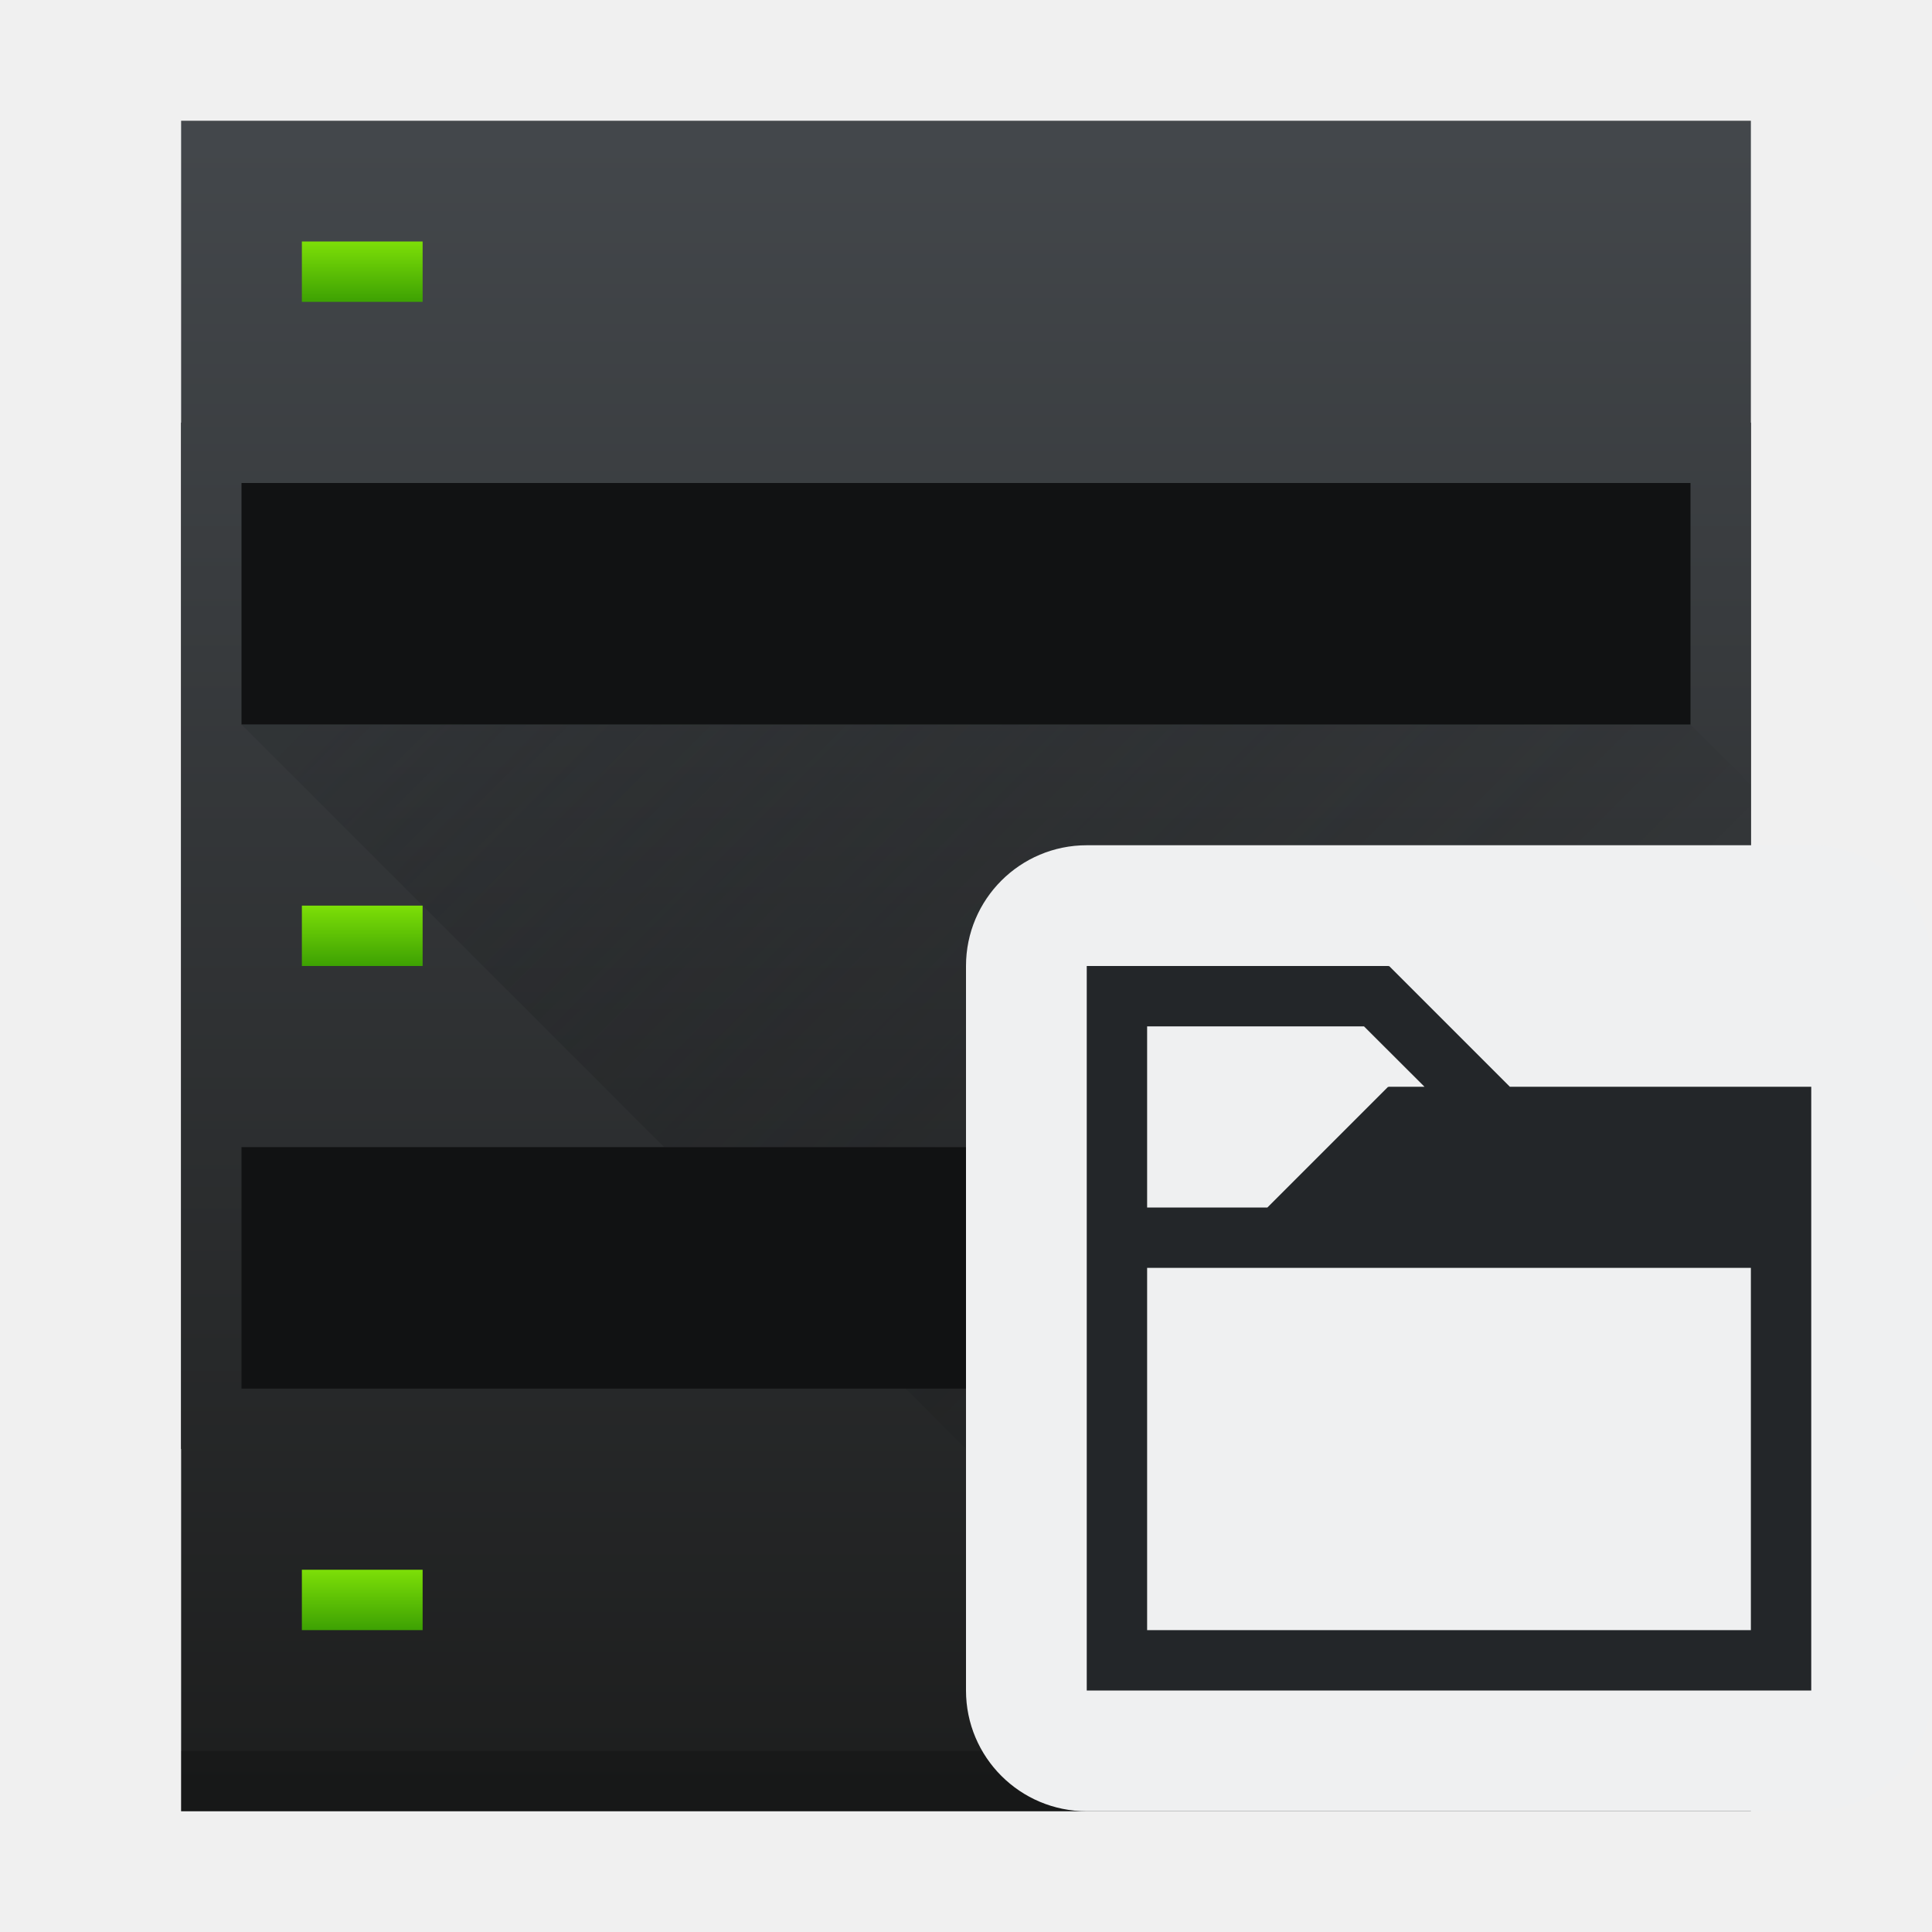
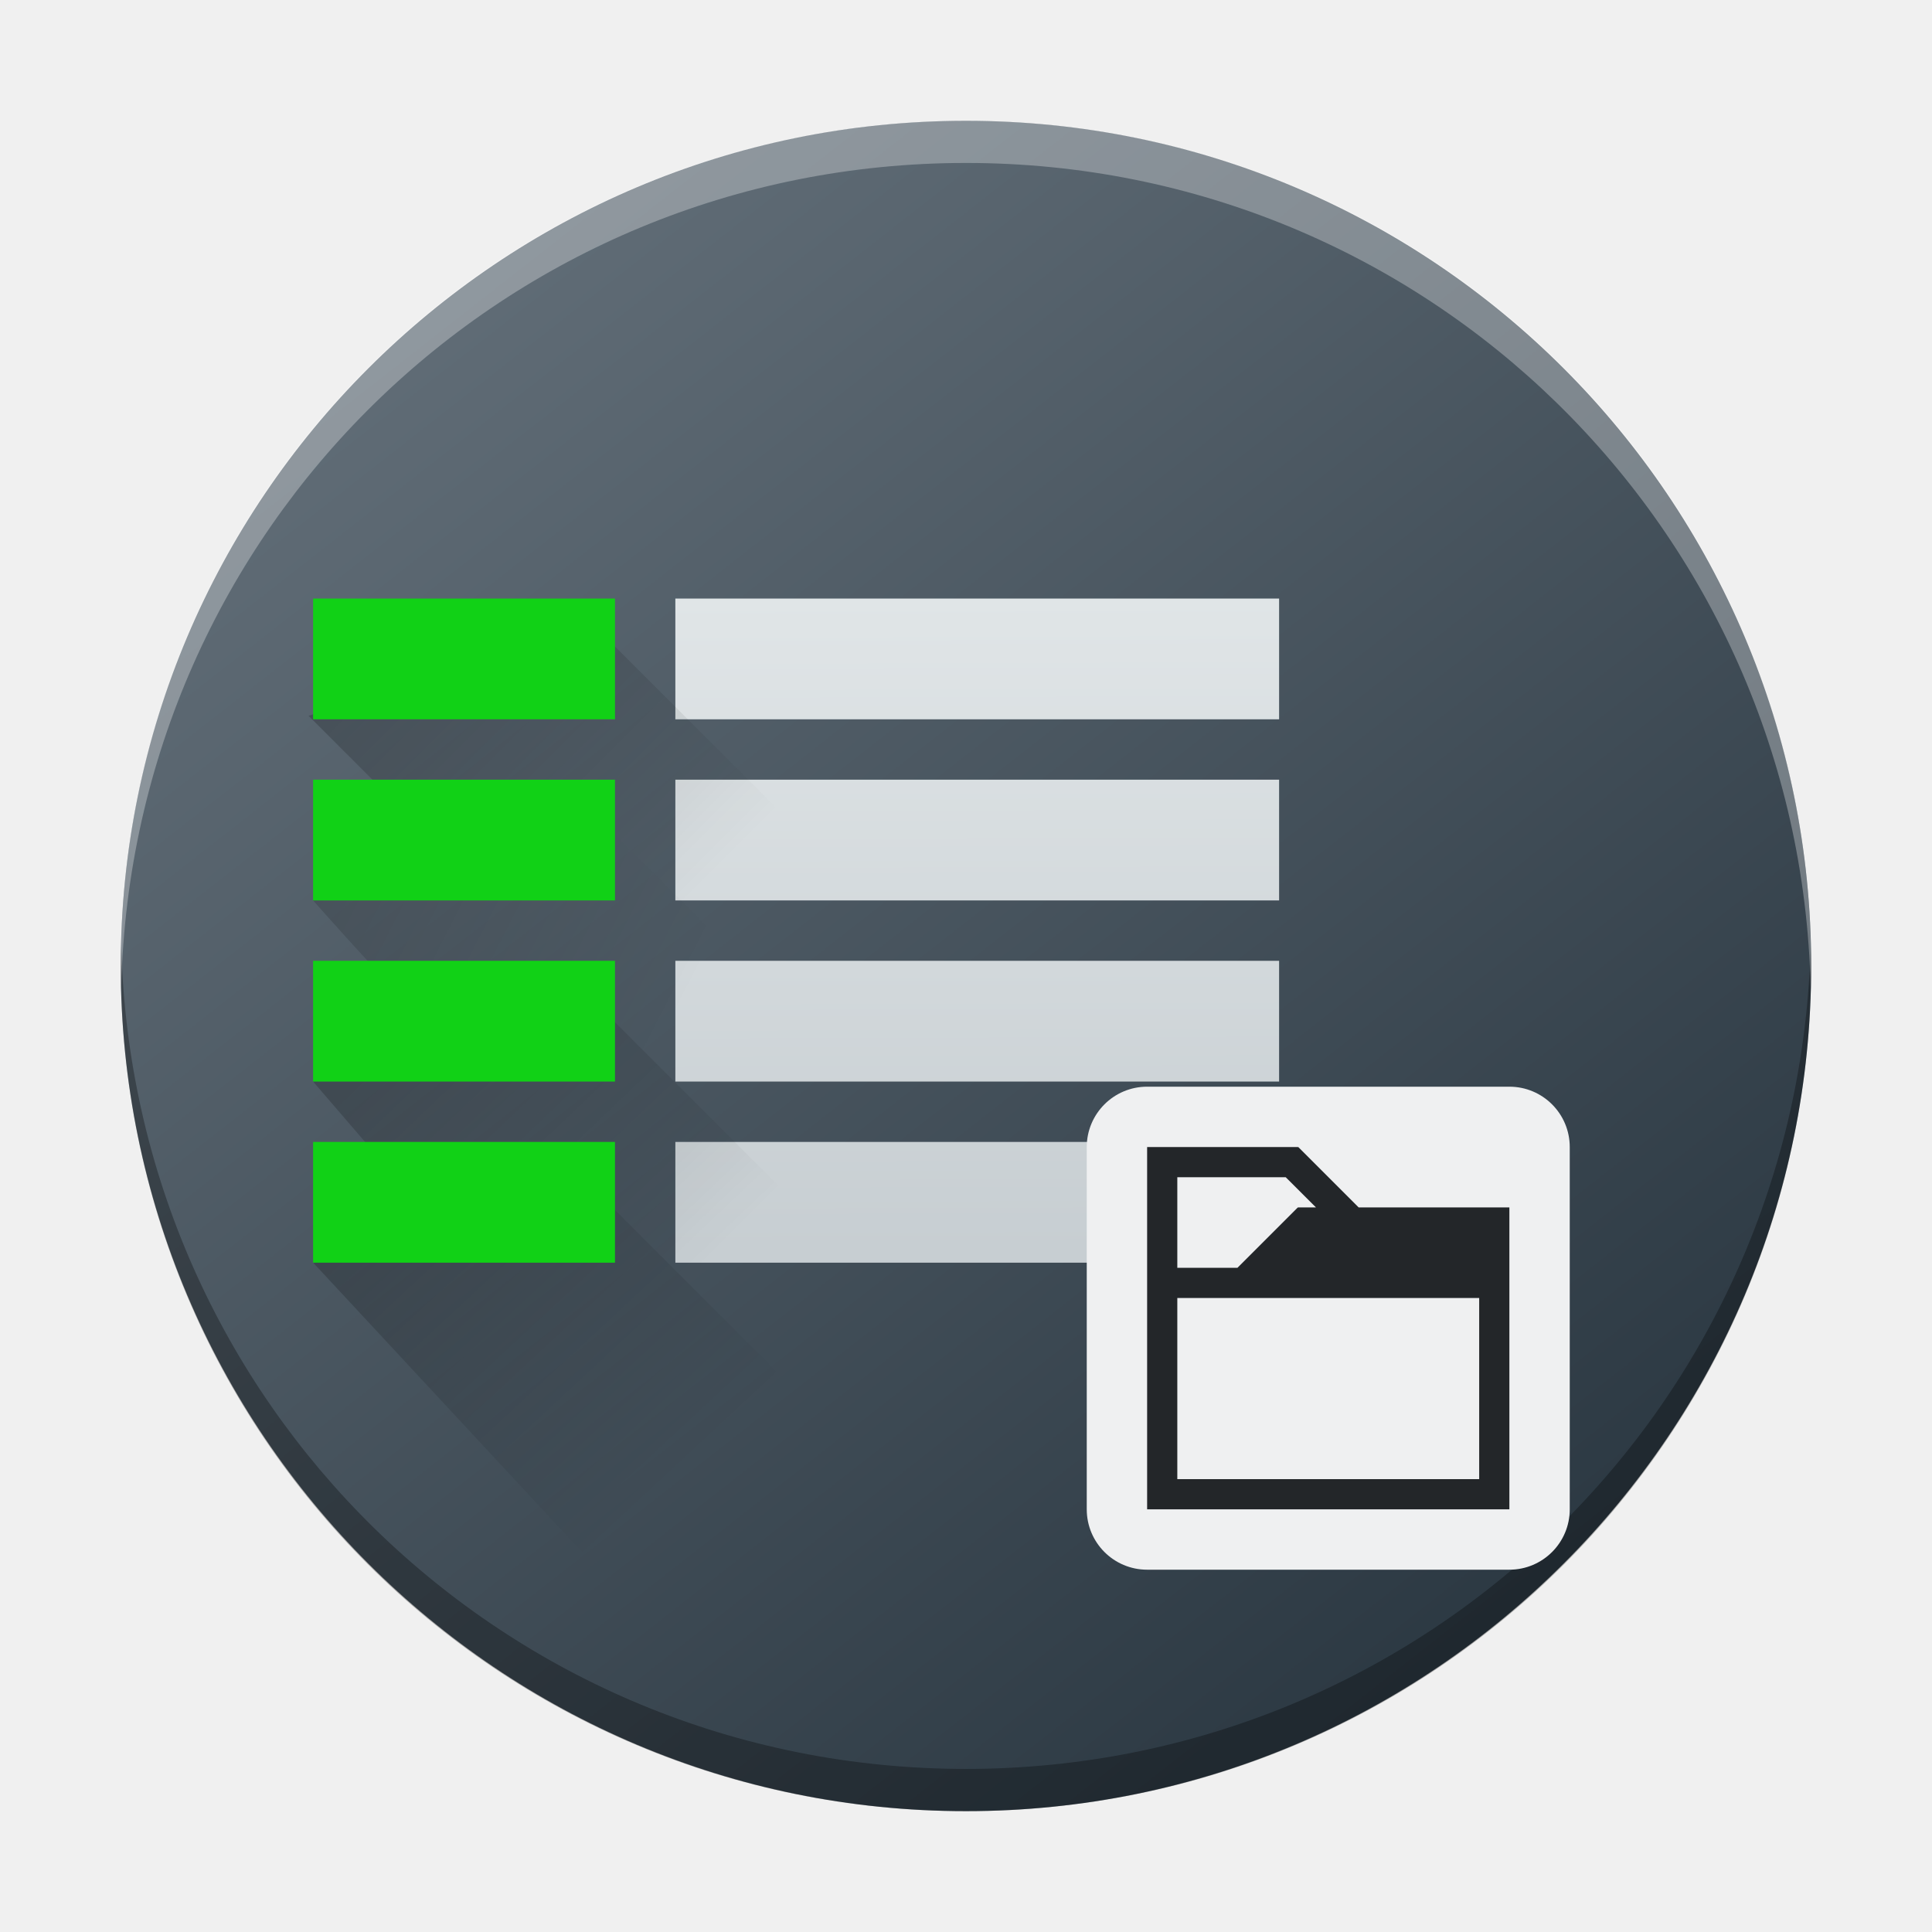
- <svg xmlns="http://www.w3.org/2000/svg" xmlns:xlink="http://www.w3.org/1999/xlink" height="32" width="32">
+ <svg xmlns="http://www.w3.org/2000/svg" xmlns:xlink="http://www.w3.org/1999/xlink" height="32" width="32" version="1.1" id="svg2625">
+   <defs id="defs2629">
+     <linearGradient gradientTransform="matrix(0.6999704,0,0,0.6999312,-301.988,-350.6239)" gradientUnits="userSpaceOnUse" x2="426.695" y2="499.921" y1="547.675" id="a-6" x1="389.32">
+       <stop stop-color="#18222a" style="stop-color:#1e2b35;stop-opacity:1" id="stop216-3" />
+       <stop stop-color="#566069" offset="1" style="stop-color:#6d7983;stop-opacity:1" id="stop218" />
+     </linearGradient>
+     <linearGradient id="e-3">
+       <stop offset="0" id="stop232" />
+       <stop offset="1" stop-opacity="0" id="stop234" />
+     </linearGradient>
+     <linearGradient xlink:href="#c-6" id="linearGradient1278" gradientUnits="userSpaceOnUse" gradientTransform="matrix(3.11111,0,0,1.555556,-1200.667,-798.2738)" x1="389.571" y1="526.798" x2="389.524" y2="519.549" />
+     <linearGradient id="c-6">
+       <stop offset="0" stop-color="#c6cdd1" id="stop226" />
+       <stop offset="1" stop-color="#e0e5e7" id="stop228" />
+     </linearGradient>
+     <linearGradient xlink:href="#e-3" id="linearGradient1280" gradientUnits="userSpaceOnUse" gradientTransform="matrix(1.555556,0,0,1.555556,0.4444882,4.078618)" x1="3" y1="5" x2="6" y2="8" />
+     <linearGradient xlink:href="#e-3" id="linearGradient1282" gradientUnits="userSpaceOnUse" gradientTransform="matrix(1.555556,0,0,1.555556,0.4444882,4.078618)" x1="1.005" y1="7.439" x2="6" y2="10" />
+     <linearGradient xlink:href="#e-3" id="linearGradient1284" gradientUnits="userSpaceOnUse" gradientTransform="matrix(1.555556,0,0,1.555556,0.4444882,4.078618)" x1="3.048" y1="8.894" x2="6" y2="12" />
+     <linearGradient xlink:href="#e-3" id="linearGradient1286" gradientUnits="userSpaceOnUse" gradientTransform="matrix(1.555556,0,0,1.555556,0.4444882,4.078618)" x1="3.048" y1="10.823" x2="6" y2="14" />
+   </defs>
  <linearGradient id="b" gradientTransform="matrix(.7 0 0 .7 -.7 -1.1)" gradientUnits="userSpaceOnUse" x2="0" y1="44" y2="4">
-     <stop offset="0" stop-color="#1d1e1e" />
-     <stop offset="1" stop-color="#44484c" />
+     <stop offset="0" stop-color="#1d1e1e" id="stop2587" />
+     <stop offset="1" stop-color="#44484c" id="stop2589" />
  </linearGradient>
  <linearGradient id="c" x1="6" x2="6" xlink:href="#a" y1="5" y2="4" />
  <linearGradient id="a" gradientUnits="userSpaceOnUse" x2="0" y1="507.8" y2="506.8">
-     <stop offset="0" stop-color="#3da103" />
-     <stop offset="1" stop-color="#7ddf07" />
+     <stop offset="0" stop-color="#3da103" id="stop2593" />
+     <stop offset="1" stop-color="#7ddf07" id="stop2595" />
  </linearGradient>
  <linearGradient id="d" x1="6" x2="6" xlink:href="#a" y1="16" y2="15" />
  <linearGradient id="e" x1="6" x2="6" xlink:href="#a" y1="27" y2="26" />
  <linearGradient id="f" gradientUnits="userSpaceOnUse" x1="5" x2="18" y1="12" y2="25">
-     <stop offset="0" stop-color="#292c2f" />
-     <stop offset="1" stop-opacity="0" />
+     <stop offset="0" stop-color="#292c2f" id="stop2600" />
+     <stop offset="1" stop-opacity="0" id="stop2602" />
  </linearGradient>
-   <path d="M3 7h26v17H3z" fill="#111213" />
-   <path d="M3 2v28h26V2zm1 6h24v4H4zm0 11h24v4H4z" fill="url(#b)" />
-   <path d="M3 29h26v1H3z" opacity=".2" />
-   <g stroke-width=".7">
-     <path d="M5 4h2v1H5z" fill="url(#c)" />
-     <path d="M5 15h2v1H5z" fill="url(#d)" />
-     <path d="M5 26h2v1H5z" fill="url(#e)" />
-   </g>
-   <path d="M4 12l7 7h17v4H15l7 7h7V13l-1-1z" fill="url(#f)" fill-rule="evenodd" opacity=".4" />
-   <rect fill="#eff0f1" height="16" rx="2" width="16" x="16" y="14" />
-   <path d="M18 16v12h12V18h-4.992l-2-2-.008.008V16h-4zm1 1h3.592l1.002 1H23v.008L22.992 18l-2 2H19zm0 4h10v6H19z" fill="#232629" />
+   <rect width="27.999" x="-29.999" y="2.001" rx="13.999" height="27.997" transform="scale(-1,1)" style="display:inline;overflow:visible;fill:url(#a-6);stroke-width:1.96;stroke-opacity:0.55" id="rect223" ry="13.999" />
+   <path style="display:inline;overflow:visible;opacity:0.3;fill:#000000;fill-opacity:1;stroke-width:1.96;stroke-opacity:0.55" d="m 2.008,15.65 c -0.004,0.117 -0.008,0.233 -0.008,0.35 0,7.755 6.244,13.999 13.999,13.999 7.756,0 13.999,-6.243 13.999,-13.999 0,-0.117 -0.007,-0.233 -0.008,-0.35 -0.185,7.592 -6.356,13.649 -13.991,13.649 -7.638,0 -13.806,-6.057 -13.991,-13.649" id="path225" />
+   <path d="m 2.008,16.348 c -0.004,-0.117 -0.008,-0.232 -0.008,-0.35 0,-7.755 6.244,-13.999 13.999,-13.999 7.756,0 13.999,6.243 13.999,13.999 0,0.117 -0.007,0.233 -0.008,0.35 -0.185,-7.592 -6.356,-13.649 -13.991,-13.649 -7.638,0 -13.806,6.056 -13.991,13.649" style="display:inline;overflow:visible;opacity:0.3;fill:#ffffff;fill-opacity:1;stroke-width:1.96;stroke-opacity:0.55" id="path229" />
+   <path d="m 11.186,9.914 h 10 v 2 h -10 z m 0,9 h 10 v 2 h -10 z m 0,-6 h 10 v 2 h -10 z m 0,3 h 10 v 2 h -10 z" stroke-width="2.2" id="path269-9" style="fill:url(#linearGradient1278)" />
+   <path d="m 5.111,11.856 1.556,1.556 h 3.111 l 1.556,1.556 1.556,-1.556 -3.111,-3.111 z" fill="url(#h)" opacity="0.2" id="path271-3" style="fill:url(#linearGradient1280);stroke-width:1.556" />
+   <path d="m 5.186,14.914 c 0,0 0.962,1.09 1.48,1.609 h 3.111 l 1.556,1.556 1.556,-1.556 -3.111,-3.111 z" fill="url(#i)" opacity="0.2" id="path273-6" style="fill:url(#linearGradient1282);stroke-width:1.556" />
+   <path d="m 5.186,17.914 1.48,1.72 h 3.111 l 1.556,1.556 1.556,-1.556 -3.111,-3.111 z" fill="url(#j)" opacity="0.2" id="path275-0" style="fill:url(#linearGradient1284);stroke-width:1.556" />
+   <path d="m 9.778,19.634 -4.591,1.28 4.591,4.942 H 16 Z" fill="url(#k)" opacity="0.2" id="path277-6" style="fill:url(#linearGradient1286);stroke-width:1.556" />
+   <path d="M 5.186,9.914 H 10.186 V 11.914 H 5.186 Z m 0,3 h 5 v 2 H 5.186 Z m 0,3 h 5 v 2 H 5.186 Z m 0,3 h 5 v 2 H 5.186 Z" fill="#11d116" id="path279-2" style="stroke-width:1.556" />
+   <rect fill="#eff0f1" height="8" rx="1" width="8" x="18" y="17.999" id="rect36-5" style="stroke-width:0.5" />
+   <path d="m 19,18.999 v 6 h 6 v -5 h -2.496 l -1,-1 -0.004,0.004 v -0.004 h -2 z m 0.5,0.5 h 1.796 l 0.501,0.5 h -0.297 v 0.004 l -0.004,-0.004 -1,1 h -0.996 z m 0,2 h 5 v 3 h -5 z" fill="#232629" id="path2623-8" style="stroke-width:0.5" />
</svg>
